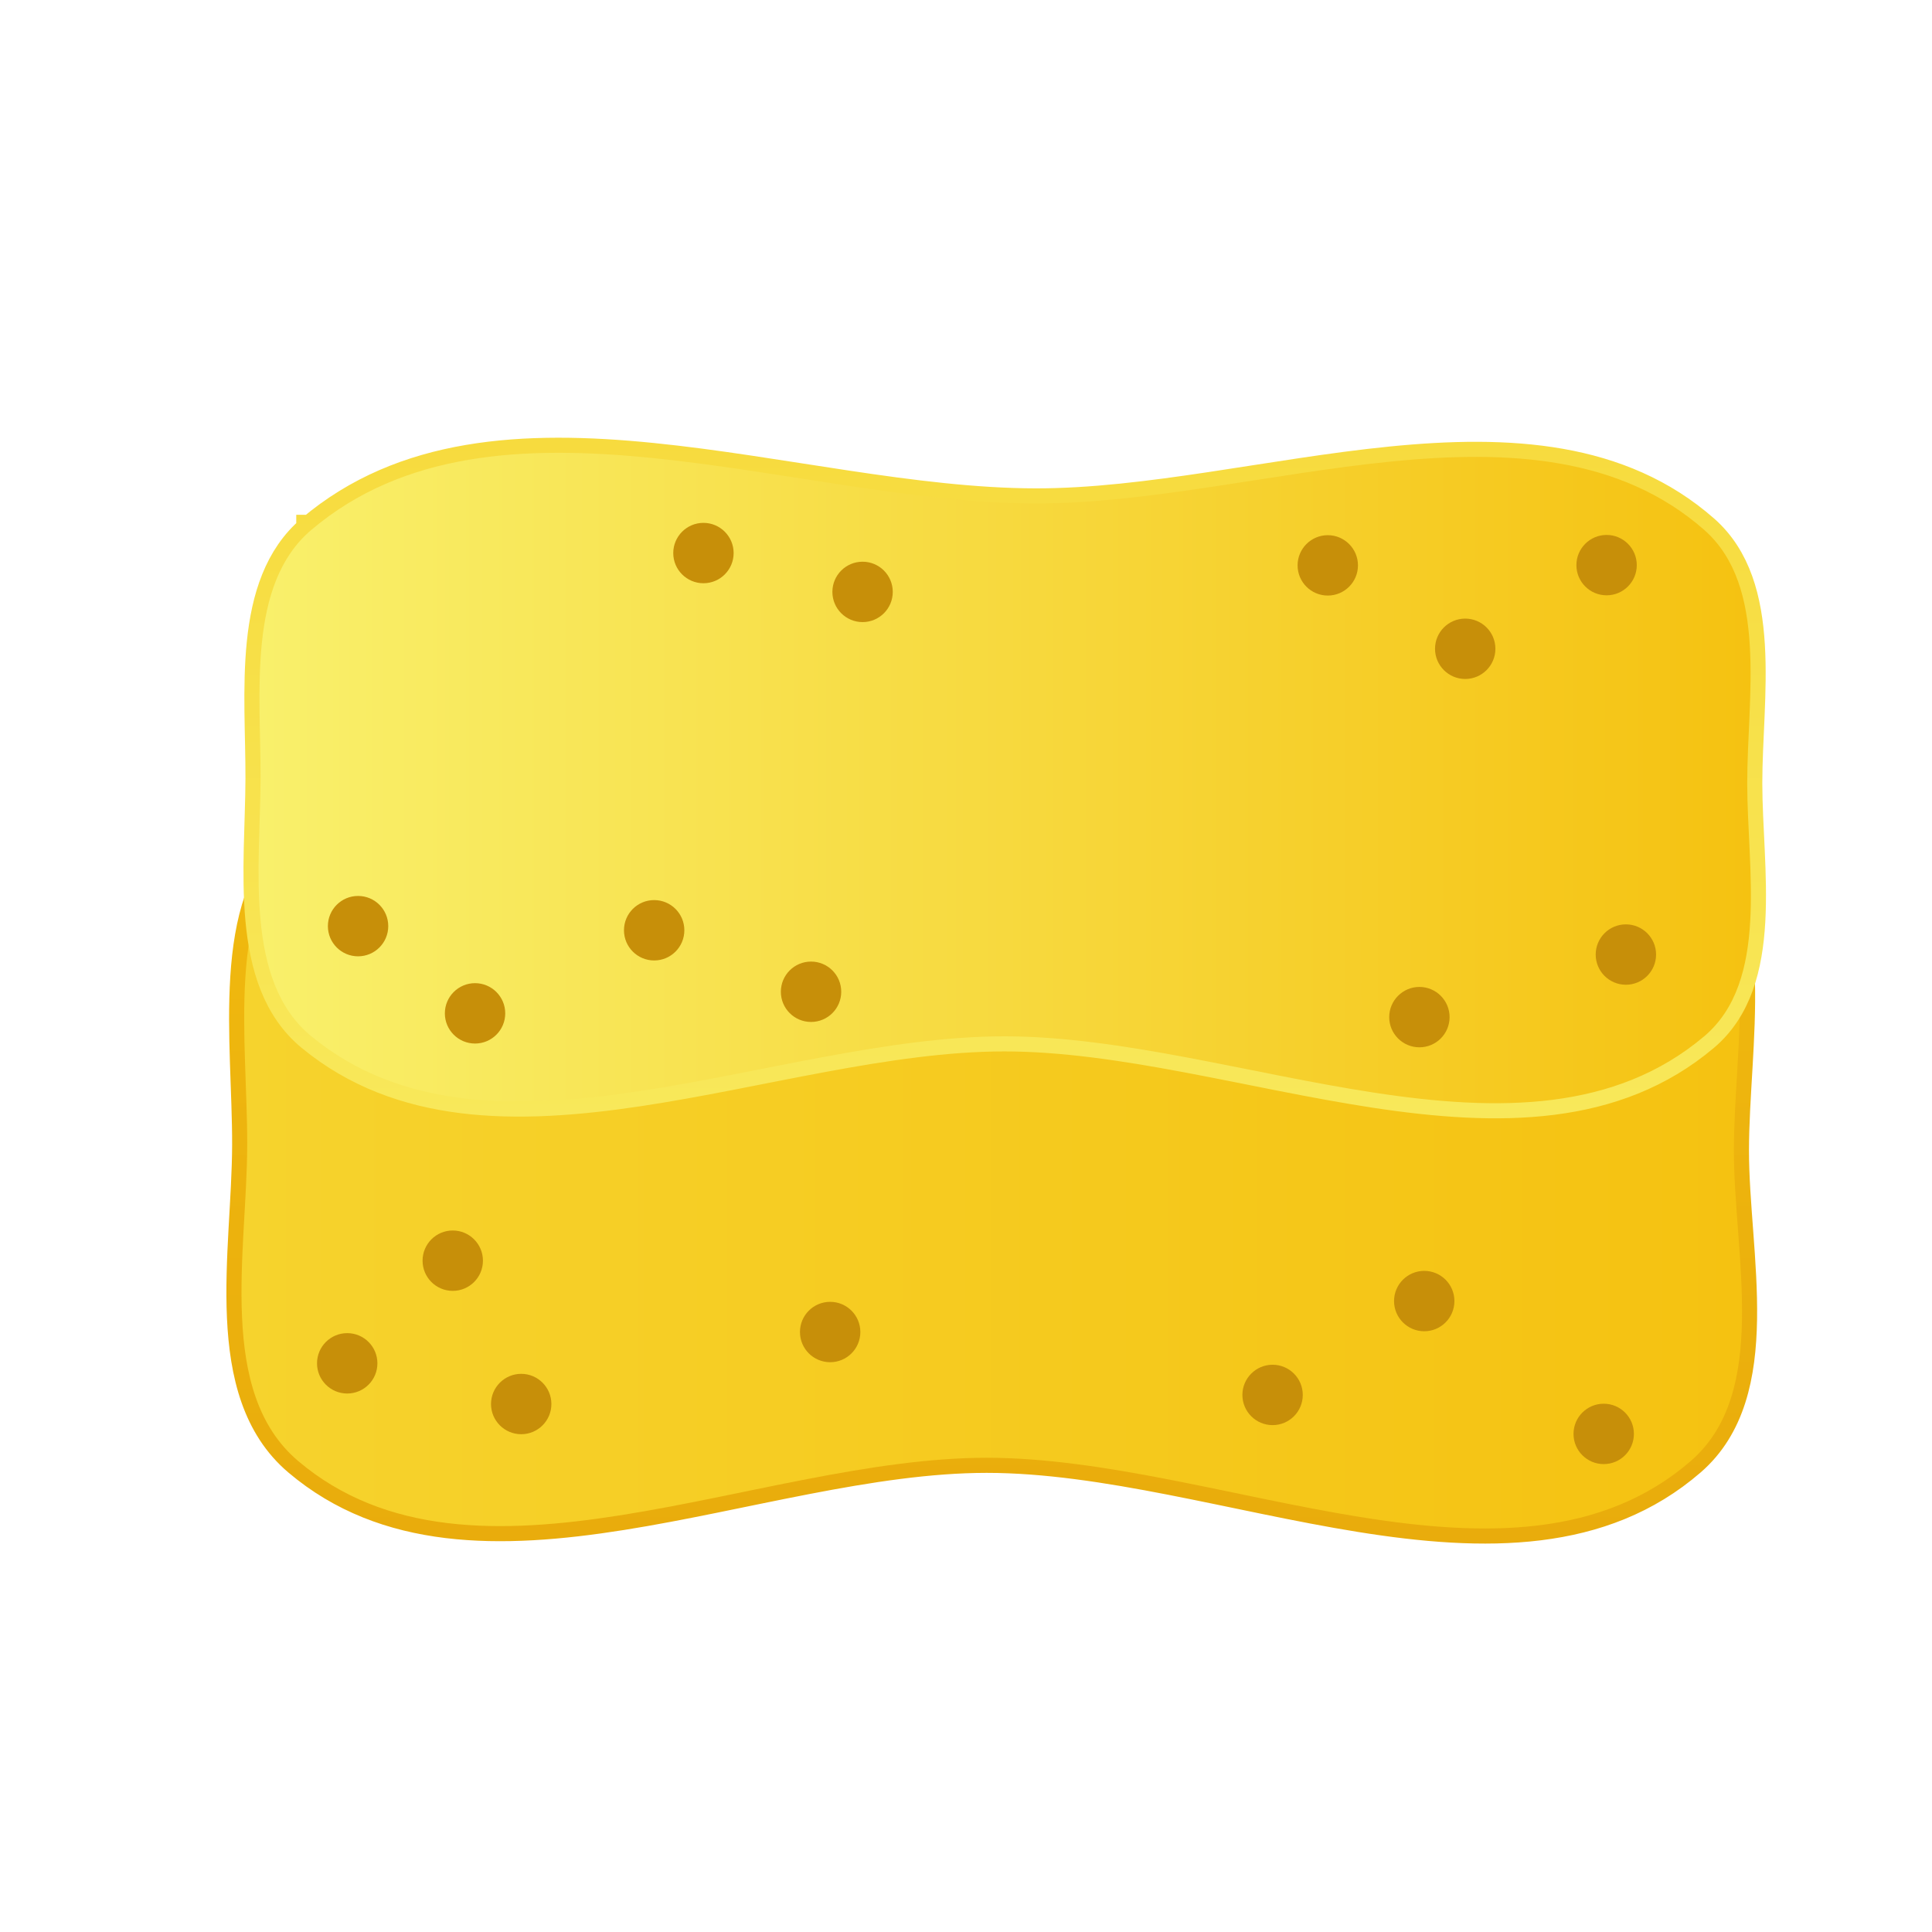
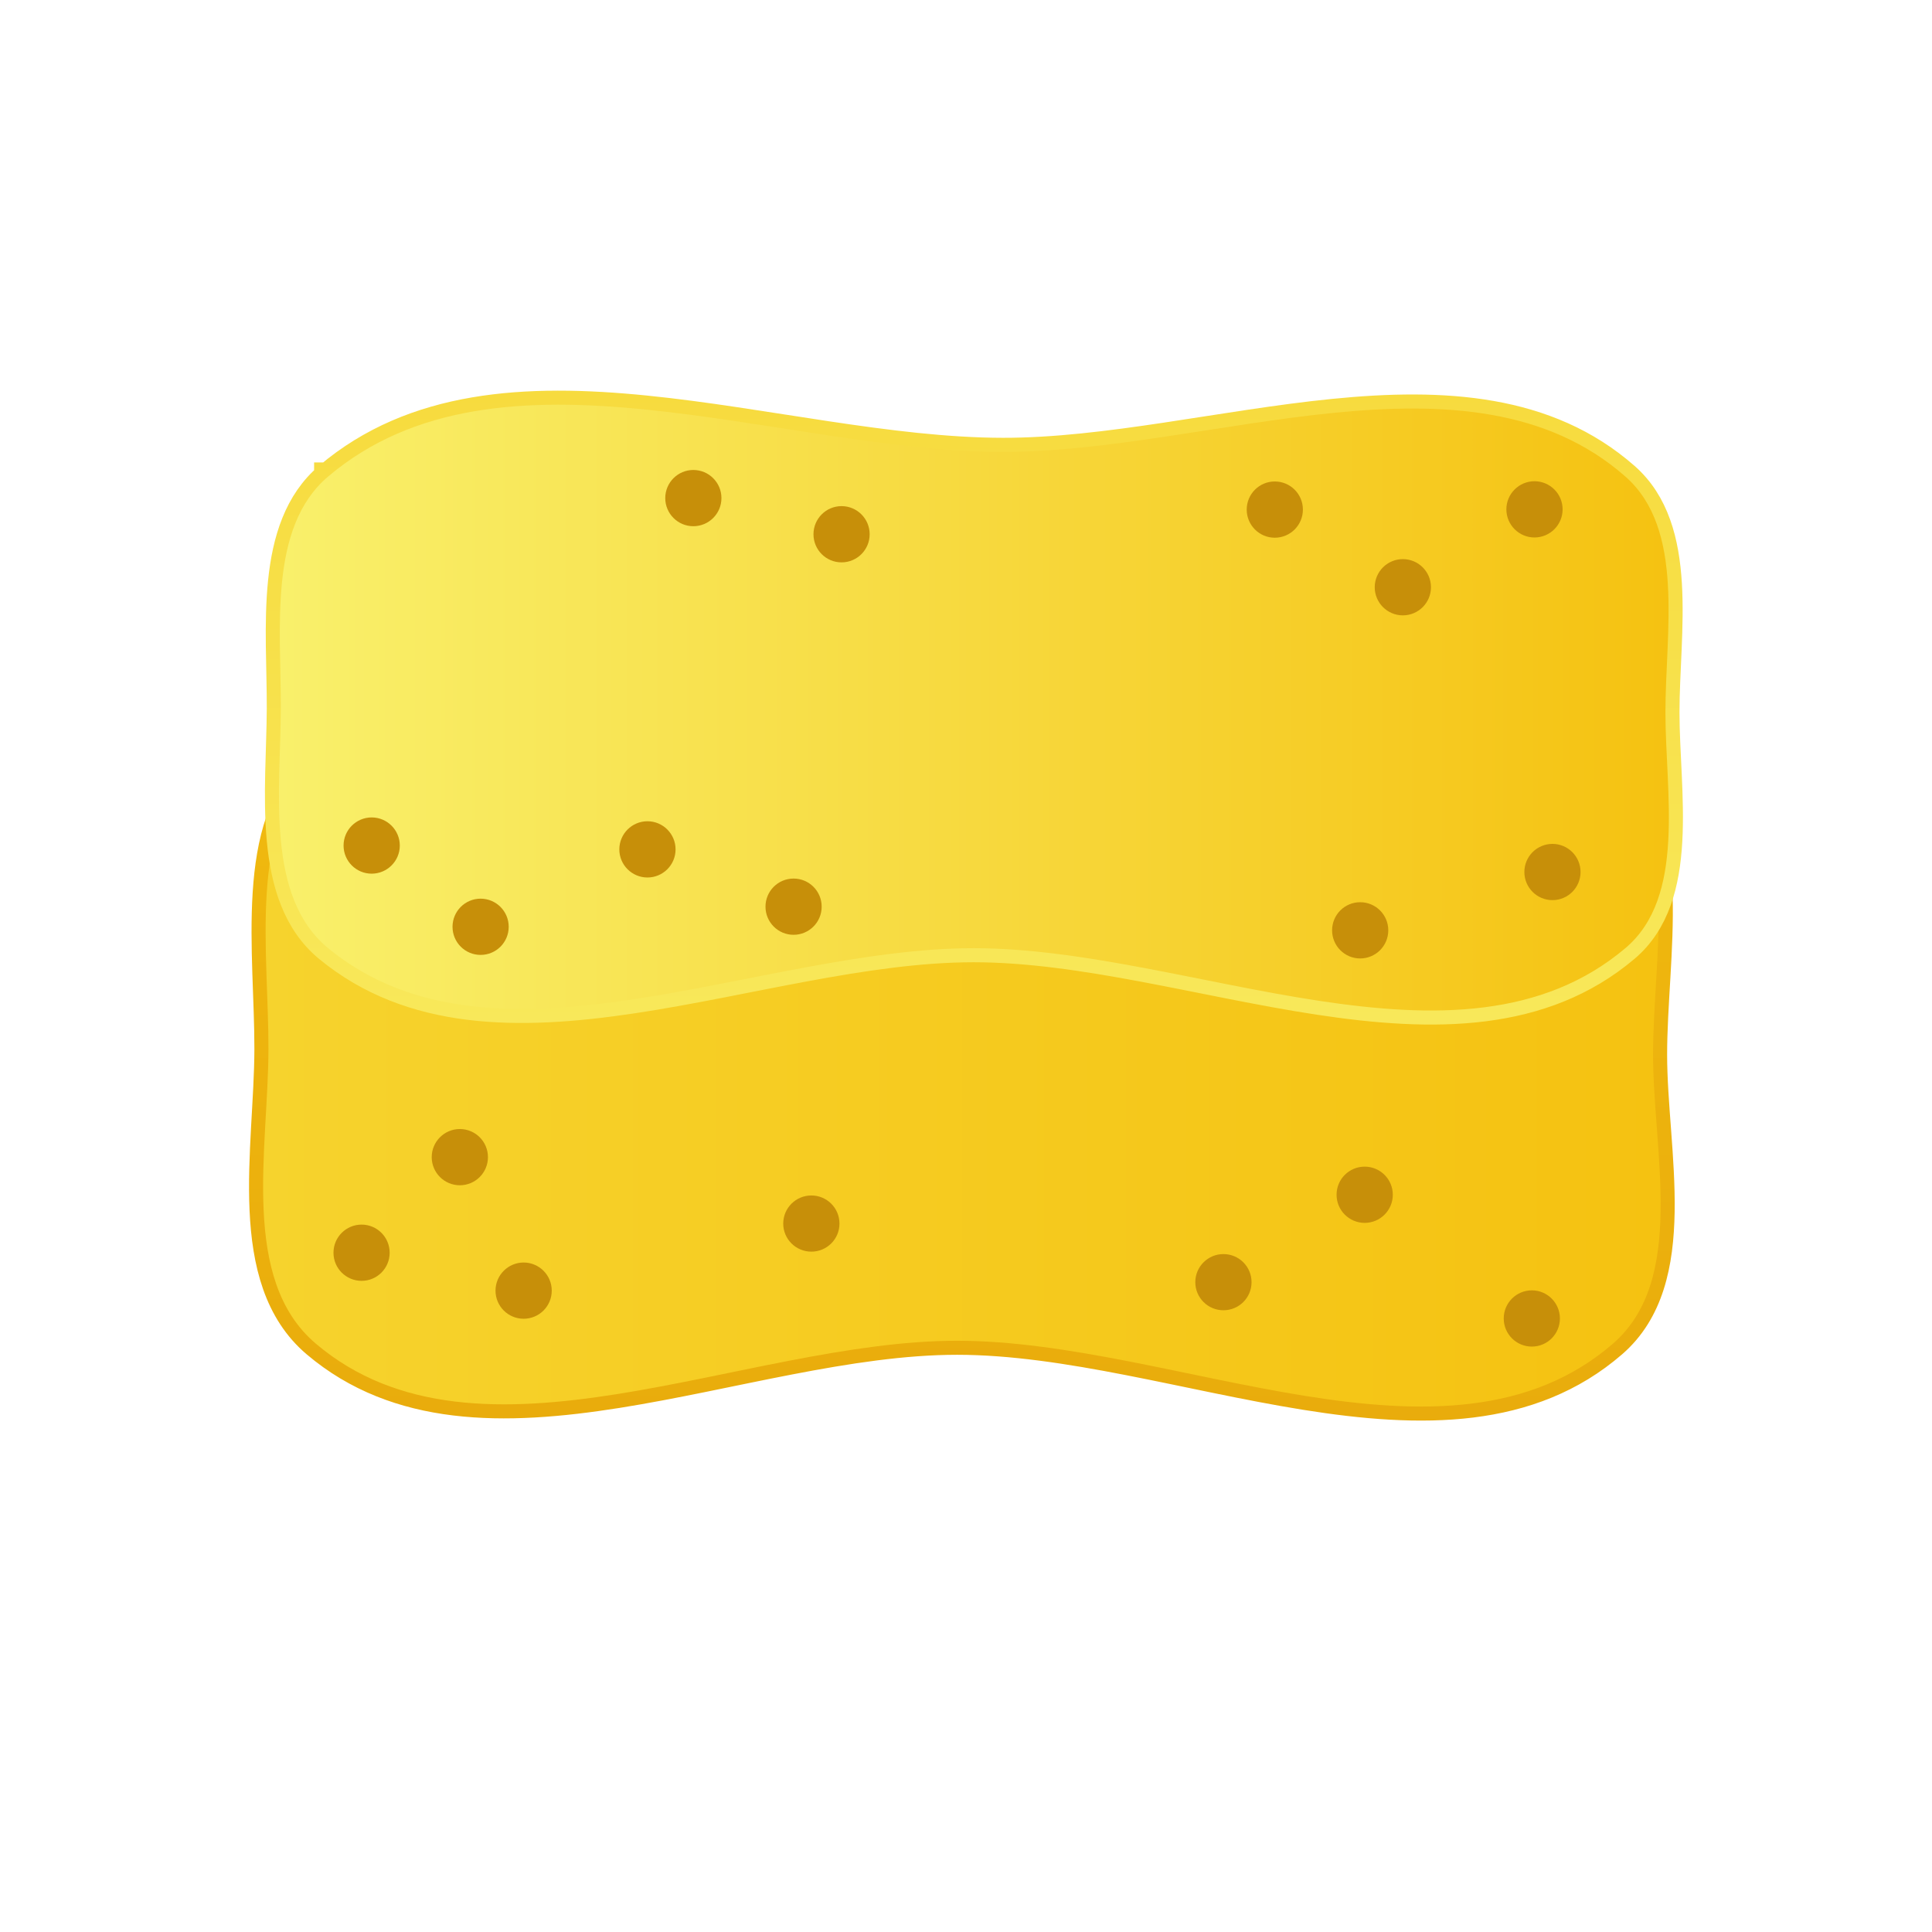
<svg xmlns="http://www.w3.org/2000/svg" height="128px" viewBox="0 0 128 128" width="128px">
  <linearGradient id="a" gradientUnits="userSpaceOnUse" x1="65.707" x2="65.707" y1="212.786" y2="312.2">
    <stop offset="0" stop-color="#f5c211" />
    <stop offset="1" stop-color="#e5a50a" />
  </linearGradient>
-   <linearGradient id="b" gradientUnits="userSpaceOnUse" x1="16.001" x2="115.415" y1="76.493" y2="76.493">
+   <linearGradient id="b" gradientUnits="userSpaceOnUse" x1="17.432" x2="110.022" y1="70.115" y2="70.115">
    <stop offset="0" stop-color="#f6d32d" />
    <stop offset="1" stop-color="#f5c211" />
  </linearGradient>
  <linearGradient id="c" gradientUnits="userSpaceOnUse" x1="66.565" x2="66.565" y1="187.89" y2="287.203">
    <stop offset="0" stop-color="#f6d32d" />
    <stop offset="1" stop-color="#f9f06b" />
  </linearGradient>
-   <linearGradient id="d" gradientUnits="userSpaceOnUse" x1="17.13" x2="116.001" y1="51.546" y2="51.546">
+   <linearGradient id="d" gradientUnits="userSpaceOnUse" x1="18.484" x2="110.568" y1="46.881" y2="46.881">
    <stop offset="0" stop-color="#f9f06b" />
    <stop offset="1" stop-color="#f5c211" />
  </linearGradient>
-   <path d="m 19.749 241.649 c 12.668 -10.902 31.742 4.344 47.691 4.293 c 14.914 -0.047 32.848 -14.656 44.582 -4.293 c 4.852 4.285 2.852 13.633 2.852 20.574 c 0 6.938 2.379 16.035 -2.852 20.57 c -11.75 10.188 -31.102 -0.211 -46.656 -0.211 c -15.207 0.004 -34.02 10.043 -45.617 0.211 c -5.391 -4.57 -3.391 -13.84 -3.371 -20.93 c 0.02 -6.855 -1.469 -16.051 3.371 -20.215 z m 0 0" fill="none" stroke="url(#a)" stroke-linecap="square" stroke-linejoin="round" stroke-width="2" transform="matrix(1 0 0 1 0.000781 -186.0006)" />
-   <path d="m 19.75 55.648 c 12.668 -10.902 31.742 4.344 47.691 4.293 c 14.914 -0.047 32.848 -14.656 44.582 -4.293 c 4.852 4.285 2.852 13.633 2.852 20.574 c 0 6.938 2.379 16.035 -2.852 20.57 c -11.75 10.188 -31.102 -0.211 -46.656 -0.211 c -15.207 0.004 -34.02 10.043 -45.617 0.211 c -5.391 -4.57 -3.391 -13.84 -3.371 -20.93 c 0.02 -6.855 -1.469 -16.051 3.371 -20.215 z m 0 0" fill="url(#b)" fill-rule="evenodd" />
-   <path d="m 20.628 221.106 c 12.215 -10.344 31.98 -1.773 47.984 -1.75 c 14.777 0.023 33.191 -8.004 44.293 1.75 c 4.258 3.746 2.852 11.086 2.852 16.777 c 0 5.695 1.48 13.117 -2.852 16.777 c -11.809 9.973 -30.91 0 -46.367 0 c -15.301 0 -34.086 9.719 -45.91 0 c -4.48 -3.68 -3.387 -11.238 -3.367 -17.066 c 0.02 -5.641 -0.91 -12.863 3.367 -16.488 z m 0 0" fill="none" stroke="url(#c)" stroke-linecap="square" stroke-linejoin="round" stroke-width="2" transform="matrix(1 0 0 1 0.000781 -186.0006)" />
+   <path d="m 19.747 241.65 c 12.671 -10.905 31.746 4.341 47.696 4.295 c 14.914 -0.05 32.844 -14.659 44.58 -4.295 c 4.848 4.282 2.852 13.631 2.852 20.572 c 0 6.937 2.378 16.034 -2.852 20.568 c -11.752 10.188 -31.104 -0.206 -46.656 -0.206 c -15.208 0 -34.019 10.041 -45.62 0.206 c -5.389 -4.567 -3.389 -13.837 -3.368 -20.929 c 0.017 -6.853 -1.468 -16.047 3.368 -20.212 z m 0 0" fill="none" stroke="url(#a)" stroke-linecap="square" stroke-linejoin="round" stroke-width="2" transform="matrix(0.931355 0 0 0.931355 2.530401 -174.3593)" />
+   <path d="m 20.922 50.703 c 11.801 -10.156 29.566 4.043 44.422 4 c 13.891 -0.047 30.59 -13.652 41.52 -4 c 4.516 3.988 2.656 12.695 2.656 19.16 c 0 6.461 2.215 14.934 -2.656 19.156 c -10.945 9.488 -28.969 -0.191 -43.453 -0.191 c -14.164 0 -31.684 9.352 -42.488 0.191 c -5.02 -4.254 -3.156 -12.887 -3.137 -19.492 c 0.016 -6.383 -1.367 -14.945 3.137 -18.824 z m 0 0" fill="url(#b)" fill-rule="evenodd" />
+   <path d="m 20.628 221.107 c 12.213 -10.347 31.98 -1.774 47.985 -1.753 c 14.776 0.025 33.193 -8.002 44.29 1.753 c 4.261 3.745 2.852 11.081 2.852 16.777 c 0 5.696 1.485 13.119 -2.852 16.777 c -11.807 9.974 -30.907 0 -46.362 0 c -15.304 0 -34.09 9.718 -45.913 0 c -4.479 -3.682 -3.389 -11.24 -3.368 -17.066 c 0.021 -5.641 -0.91 -12.863 3.368 -16.487 z m 0 0" fill="none" stroke="url(#c)" stroke-linecap="square" stroke-linejoin="round" stroke-width="2" transform="matrix(0.931355 0 0 0.931355 2.530401 -174.3593)" />
  <g fill-rule="evenodd">
-     <path d="m 20.629 35.105 c 12.215 -10.344 31.98 -1.773 47.984 -1.75 c 14.777 0.023 33.191 -8.004 44.293 1.75 c 4.258 3.746 2.852 11.086 2.852 16.777 c 0 5.695 1.48 13.117 -2.852 16.777 c -11.809 9.973 -30.91 0 -46.367 0 c -15.301 0 -34.086 9.719 -45.91 0 c -4.48 -3.68 -3.387 -11.238 -3.367 -17.066 c 0.02 -5.641 -0.91 -12.863 3.367 -16.488 z m 0 0" fill="url(#d)" />
-     <path d="m 25.004 90.324 c 0 1.105 -0.895 2 -2 2 c -1.105 0 -2 -0.895 -2 -2 s 0.895 -2 2 -2 c 1.105 0 2 0.895 2 2 z m 0 0" fill="#c78f09" />
-     <path d="m 36.531 93.02 c 0 1.105 -0.895 2 -2 2 c -1.102 0 -2 -0.895 -2 -2 c 0 -1.102 0.898 -2 2 -2 c 1.105 0 2 0.898 2 2 z m 0 0" fill="#c78f09" />
-     <path d="m 57 88.25 c 0 1.105 -0.895 2 -2 2 s -2 -0.895 -2 -2 s 0.895 -2 2 -2 s 2 0.895 2 2 z m 0 0" fill="#c78f09" />
-     <path d="m 108.25 95 c 0 1.105 -0.895 2 -2 2 s -2 -0.895 -2 -2 s 0.895 -2 2 -2 s 2 0.895 2 2 z m 0 0" fill="#c78f09" />
-     <path d="m 31.996 83.523 c 0 1.105 -0.895 2 -2 2 c -1.105 0 -2 -0.895 -2 -2 c 0 -1.102 0.895 -2 2 -2 c 1.105 0 2 0.898 2 2 z m 0 0" fill="#c78f09" />
-     <path d="m 25.723 61.359 c 0 1.102 -0.895 2 -2 2 c -1.105 0 -2 -0.898 -2 -2 c 0 -1.105 0.895 -2 2 -2 c 1.105 0 2 0.895 2 2 z m 0 0" fill="#c78f09" />
-     <path d="m 33.473 67.137 c 0 1.105 -0.895 2 -2 2 c -1.105 0 -2 -0.895 -2 -2 c 0 -1.102 0.895 -2 2 -2 c 1.105 0 2 0.898 2 2 z m 0 0" fill="#c78f09" />
-     <path d="m 45.34 61.633 c 0 1.105 -0.895 2 -2 2 c -1.105 0 -2 -0.895 -2 -2 c 0 -1.105 0.895 -2 2 -2 c 1.105 0 2 0.895 2 2 z m 0 0" fill="#c78f09" />
-     <path d="m 55.734 65.707 c 0 1.105 -0.895 2 -2 2 s -2 -0.895 -2 -2 s 0.895 -2 2 -2 s 2 0.895 2 2 z m 0 0" fill="#c78f09" />
-     <path d="m 48.605 36.641 c 0 1.105 -0.895 2 -2 2 s -2 -0.895 -2 -2 c 0 -1.102 0.895 -2 2 -2 s 2 0.898 2 2 z m 0 0" fill="#c78f09" />
-     <path d="m 59.148 39.215 c 0 1.105 -0.895 2 -2 2 c -1.105 0 -2 -0.895 -2 -2 c 0 -1.105 0.895 -2 2 -2 c 1.105 0 2 0.895 2 2 z m 0 0" fill="#c78f09" />
-     <path d="m 109.719 63.242 c 0 1.105 -0.895 2 -2 2 s -2 -0.895 -2 -2 c 0 -1.105 0.895 -2 2 -2 s 2 0.895 2 2 z m 0 0" fill="#c78f09" />
-     <path d="m 96.039 67.387 c 0 1.105 -0.895 2 -2 2 c -1.102 0 -2 -0.895 -2 -2 c 0 -1.102 0.898 -2 2 -2 c 1.105 0 2 0.898 2 2 z m 0 0" fill="#c78f09" />
-     <path d="m 108.441 37.441 c 0 1.105 -0.895 2 -2 2 c -1.105 0 -2 -0.895 -2 -2 c 0 -1.102 0.895 -2 2 -2 c 1.105 0 2 0.898 2 2 z m 0 0" fill="#c78f09" />
-     <path d="m 99.074 42.984 c 0 1.102 -0.895 2 -2 2 c -1.102 0 -2 -0.898 -2 -2 c 0 -1.105 0.898 -2 2 -2 c 1.105 0 2 0.895 2 2 z m 0 0" fill="#c78f09" />
-     <path d="m 89.969 37.457 c 0 1.105 -0.898 2 -2 2 c -1.105 0 -2 -0.895 -2 -2 c 0 -1.102 0.895 -2 2 -2 c 1.102 0 2 0.898 2 2 z m 0 0" fill="#c78f09" />
-     <path d="m 96.359 86.199 c 0 1.105 -0.895 2 -2 2 c -1.102 0 -2 -0.895 -2 -2 s 0.898 -2 2 -2 c 1.105 0 2 0.895 2 2 z m 0 0" fill="#c78f09" />
-     <path d="m 86.312 92.418 c 0 1.105 -0.895 2 -2 2 c -1.102 0 -2 -0.895 -2 -2 s 0.898 -2 2 -2 c 1.105 0 2 0.895 2 2 z m 0 0" fill="#c78f09" />
+     <path d="m 21.742 31.57 c 11.375 -9.637 29.785 -1.652 44.691 -1.633 c 13.762 0.023 30.914 -7.453 41.25 1.633 c 3.969 3.488 2.656 10.32 2.656 15.625 c 0 5.305 1.383 12.219 -2.656 15.625 c -10.996 9.289 -28.785 0 -43.18 0 c -14.254 0 -31.75 9.051 -42.762 0 c -4.172 -3.43 -3.156 -10.469 -3.137 -15.895 c 0.02 -5.254 -0.848 -11.98 3.137 -15.355 z m 0 0" fill="url(#d)" />
+     <path d="m 25.816 82.996 c 0 1.031 -0.832 1.863 -1.859 1.863 c -1.031 0 -1.863 -0.832 -1.863 -1.863 c 0 -1.027 0.832 -1.863 1.863 -1.863 c 1.027 0 1.859 0.836 1.859 1.863 z m 0 0" fill="#c78f09" />
+     <path d="m 36.555 85.508 c 0 1.031 -0.836 1.863 -1.863 1.863 s -1.863 -0.832 -1.863 -1.863 c 0 -1.027 0.836 -1.863 1.863 -1.863 s 1.863 0.836 1.863 1.863 z m 0 0" fill="#c78f09" />
+     <path d="m 55.617 81.066 c 0 1.027 -0.832 1.859 -1.863 1.859 c -1.027 0 -1.863 -0.832 -1.863 -1.859 c 0 -1.031 0.836 -1.863 1.863 -1.863 c 1.031 0 1.863 0.832 1.863 1.863 z m 0 0" fill="#c78f09" />
+     <path d="m 103.348 87.352 c 0 1.027 -0.832 1.863 -1.859 1.863 c -1.031 0 -1.863 -0.836 -1.863 -1.863 c 0 -1.027 0.832 -1.863 1.863 -1.863 c 1.027 0 1.859 0.836 1.859 1.863 z m 0 0" fill="#c78f09" />
+     <path d="m 32.328 76.664 c 0 1.027 -0.832 1.863 -1.863 1.863 c -1.027 0 -1.863 -0.836 -1.863 -1.863 c 0 -1.027 0.836 -1.863 1.863 -1.863 c 1.031 0 1.863 0.836 1.863 1.863 z m 0 0" fill="#c78f09" />
+     <path d="m 26.488 56.02 c 0 1.027 -0.836 1.863 -1.863 1.863 c -1.031 0 -1.863 -0.836 -1.863 -1.863 c 0 -1.027 0.832 -1.863 1.863 -1.863 c 1.027 0 1.863 0.836 1.863 1.863 z m 0 0" fill="#c78f09" />
+     <path d="m 33.703 61.402 c 0 1.031 -0.832 1.863 -1.863 1.863 c -1.027 0 -1.859 -0.832 -1.859 -1.863 c 0 -1.027 0.832 -1.863 1.859 -1.863 c 1.031 0 1.863 0.836 1.863 1.863 z m 0 0" fill="#c78f09" />
+     <path d="m 44.758 56.273 c 0 1.031 -0.836 1.863 -1.863 1.863 c -1.027 0 -1.863 -0.832 -1.863 -1.863 c 0 -1.027 0.836 -1.863 1.863 -1.863 c 1.027 0 1.863 0.836 1.863 1.863 z m 0 0" fill="#c78f09" />
+     <path d="m 54.438 60.07 c 0 1.027 -0.832 1.863 -1.863 1.863 c -1.027 0 -1.859 -0.836 -1.859 -1.863 c 0 -1.031 0.832 -1.863 1.859 -1.863 c 1.031 0 1.863 0.832 1.863 1.863 z m 0 0" fill="#c78f09" />
+     <path d="m 47.797 33 c 0 1.027 -0.832 1.863 -1.863 1.863 c -1.027 0 -1.859 -0.836 -1.859 -1.863 s 0.832 -1.863 1.859 -1.863 c 1.031 0 1.863 0.836 1.863 1.863 z m 0 0" fill="#c78f09" />
+     <path d="m 57.617 35.395 c 0 1.031 -0.832 1.863 -1.863 1.863 c -1.027 0 -1.859 -0.832 -1.859 -1.863 c 0 -1.027 0.832 -1.863 1.859 -1.863 c 1.031 0 1.863 0.836 1.863 1.863 z m 0 0" fill="#c78f09" />
+     <path d="m 104.715 57.773 c 0 1.027 -0.832 1.863 -1.859 1.863 c -1.031 0 -1.863 -0.836 -1.863 -1.863 c 0 -1.027 0.832 -1.863 1.863 -1.863 c 1.027 0 1.859 0.836 1.859 1.863 z m 0 0" fill="#c78f09" />
+     <path d="m 91.977 61.637 c 0 1.027 -0.832 1.863 -1.863 1.863 c -1.027 0 -1.859 -0.836 -1.859 -1.863 c 0 -1.031 0.832 -1.863 1.859 -1.863 c 1.031 0 1.863 0.832 1.863 1.863 z m 0 0" fill="#c78f09" />
+     <path d="m 103.527 33.746 c 0 1.027 -0.836 1.863 -1.863 1.863 c -1.027 0 -1.863 -0.836 -1.863 -1.863 s 0.836 -1.863 1.863 -1.863 c 1.027 0 1.863 0.836 1.863 1.863 z m 0 0" fill="#c78f09" />
+     <path d="m 94.805 38.906 c 0 1.027 -0.832 1.863 -1.863 1.863 c -1.027 0 -1.863 -0.836 -1.863 -1.863 s 0.836 -1.863 1.863 -1.863 c 1.031 0 1.863 0.836 1.863 1.863 z m 0 0" fill="#c78f09" />
+     <path d="m 86.32 33.762 c 0 1.027 -0.832 1.863 -1.863 1.863 c -1.027 0 -1.859 -0.836 -1.859 -1.863 c 0 -1.031 0.832 -1.863 1.859 -1.863 c 1.031 0 1.863 0.832 1.863 1.863 z m 0 0" fill="#c78f09" />
+     <path d="m 92.277 79.156 c 0 1.027 -0.836 1.863 -1.863 1.863 c -1.031 0 -1.863 -0.836 -1.863 -1.863 c 0 -1.031 0.832 -1.863 1.863 -1.863 c 1.027 0 1.863 0.832 1.863 1.863 z m 0 0" fill="#c78f09" />
+     <path d="m 82.918 84.949 c 0 1.027 -0.832 1.859 -1.863 1.859 c -1.027 0 -1.863 -0.832 -1.863 -1.859 c 0 -1.031 0.836 -1.863 1.863 -1.863 c 1.031 0 1.863 0.832 1.863 1.863 z m 0 0" fill="#c78f09" />
  </g>
</svg>
